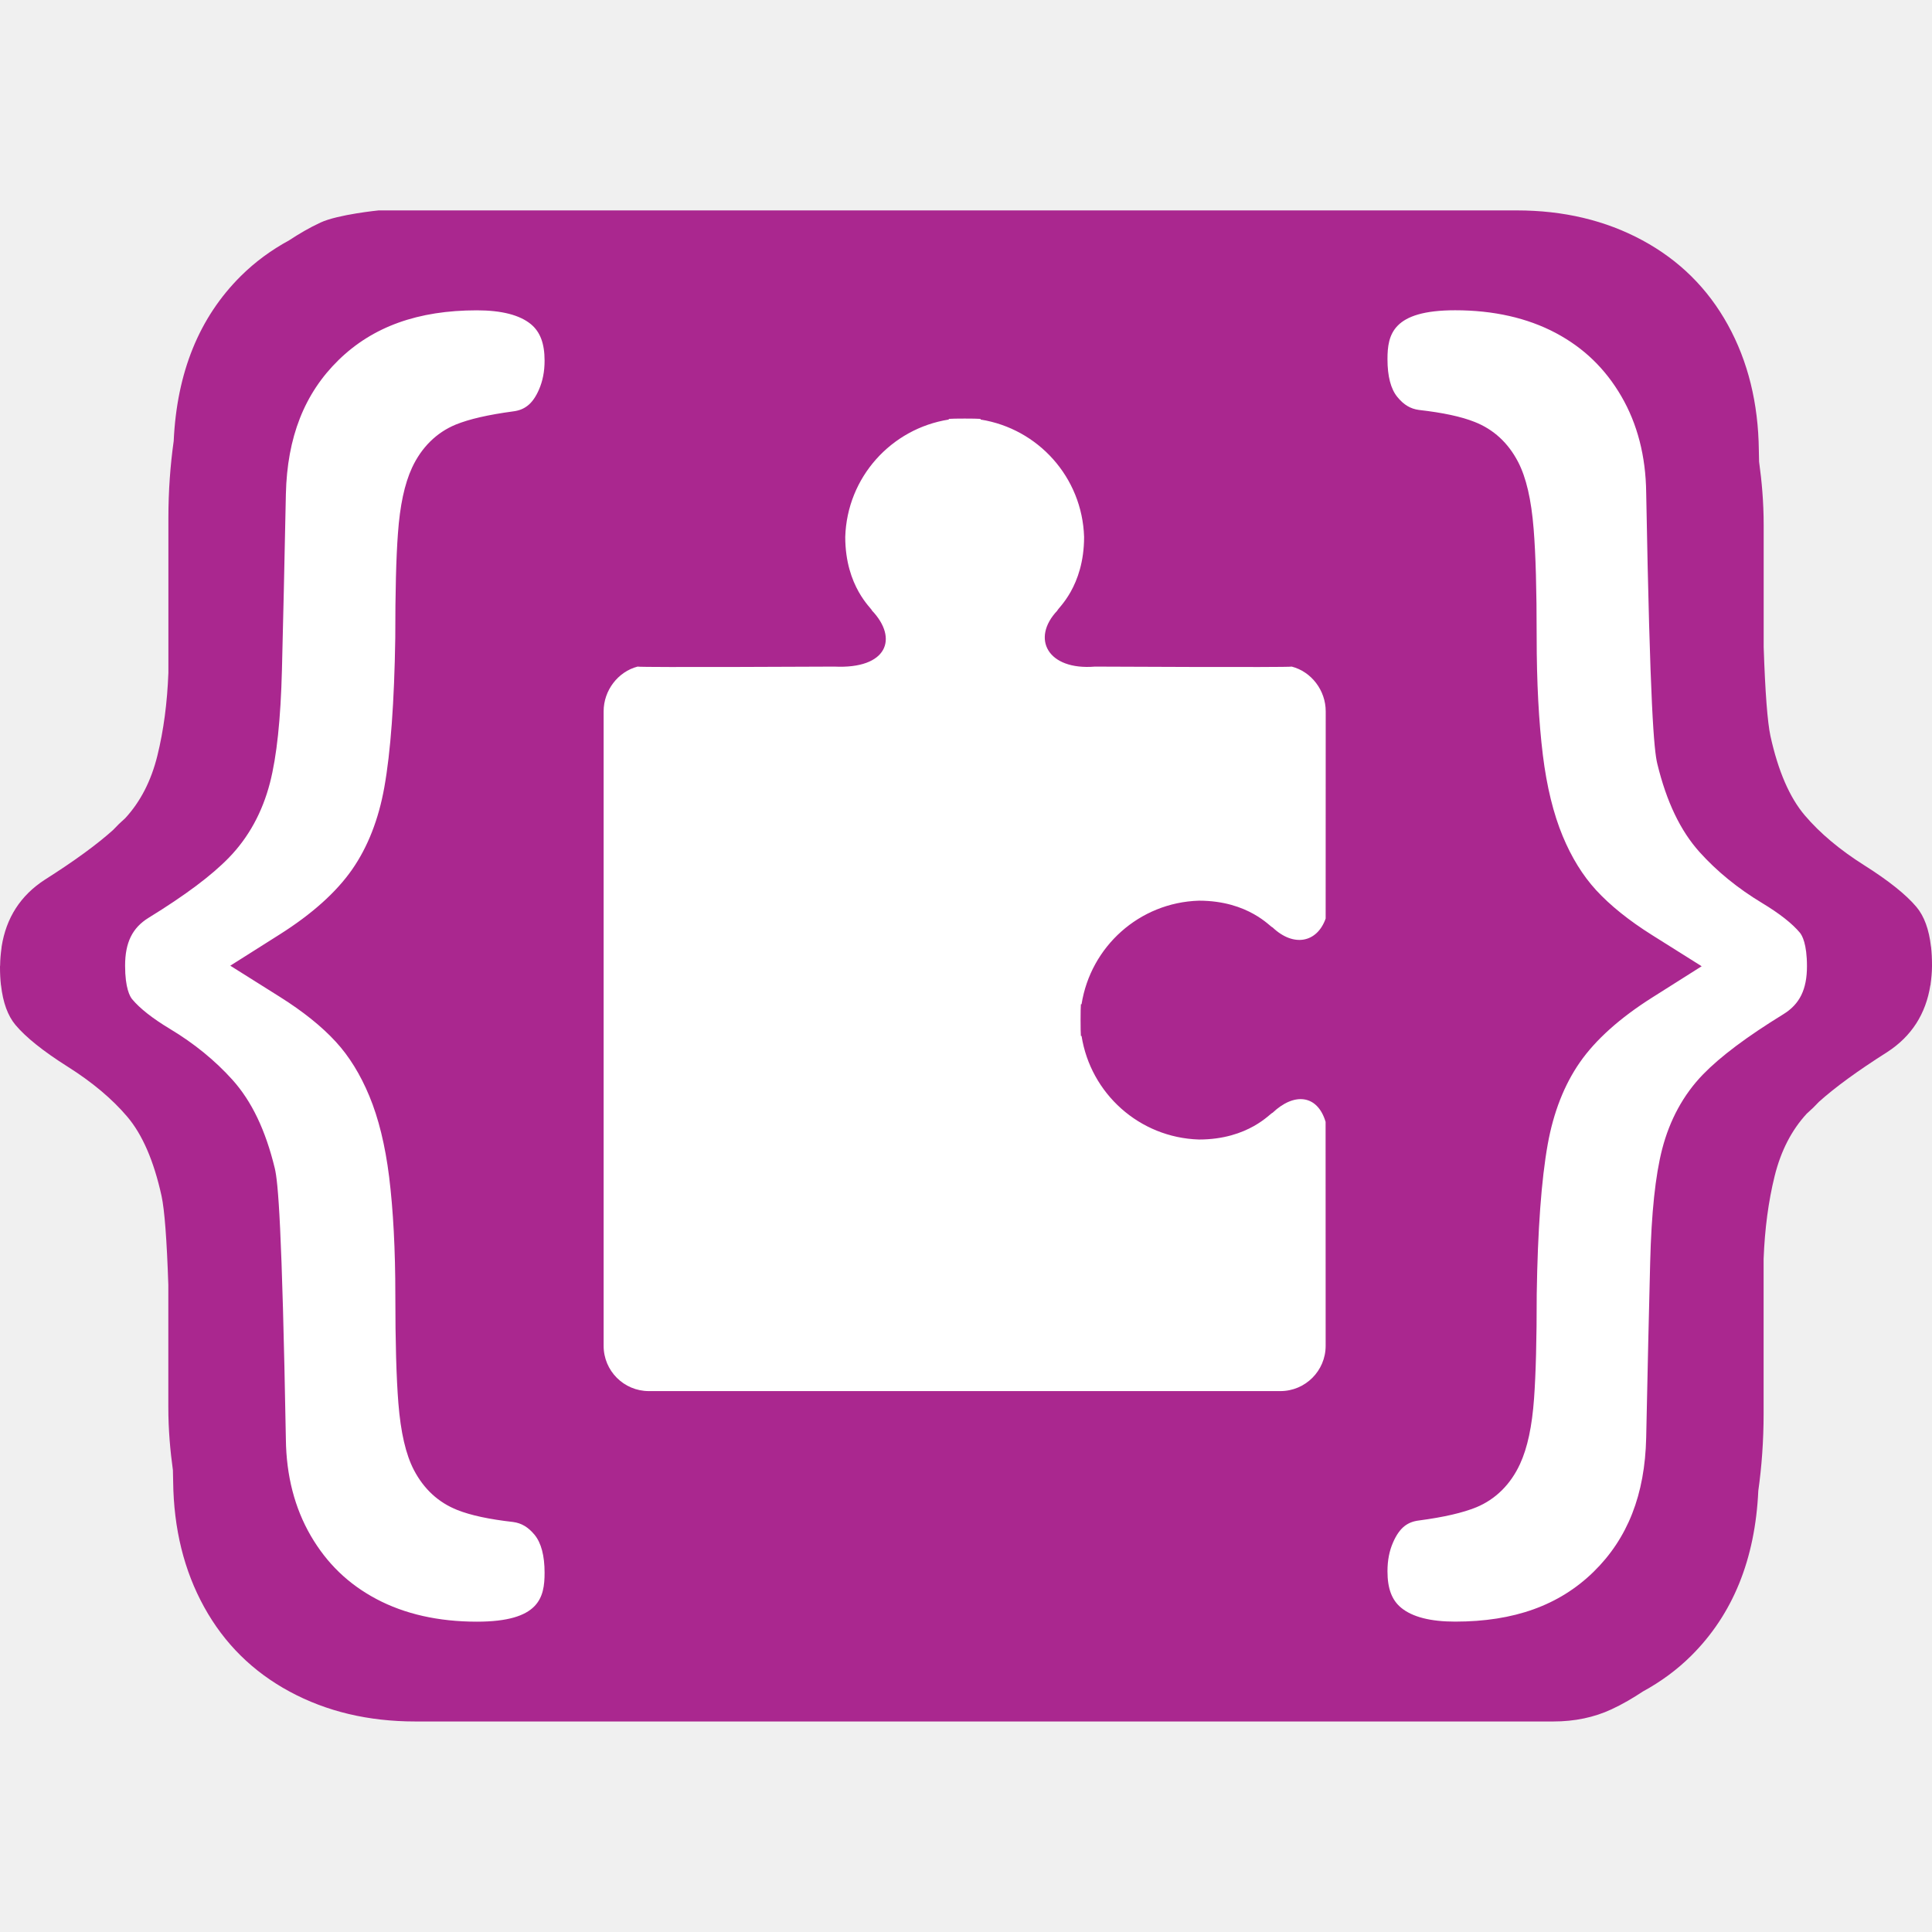
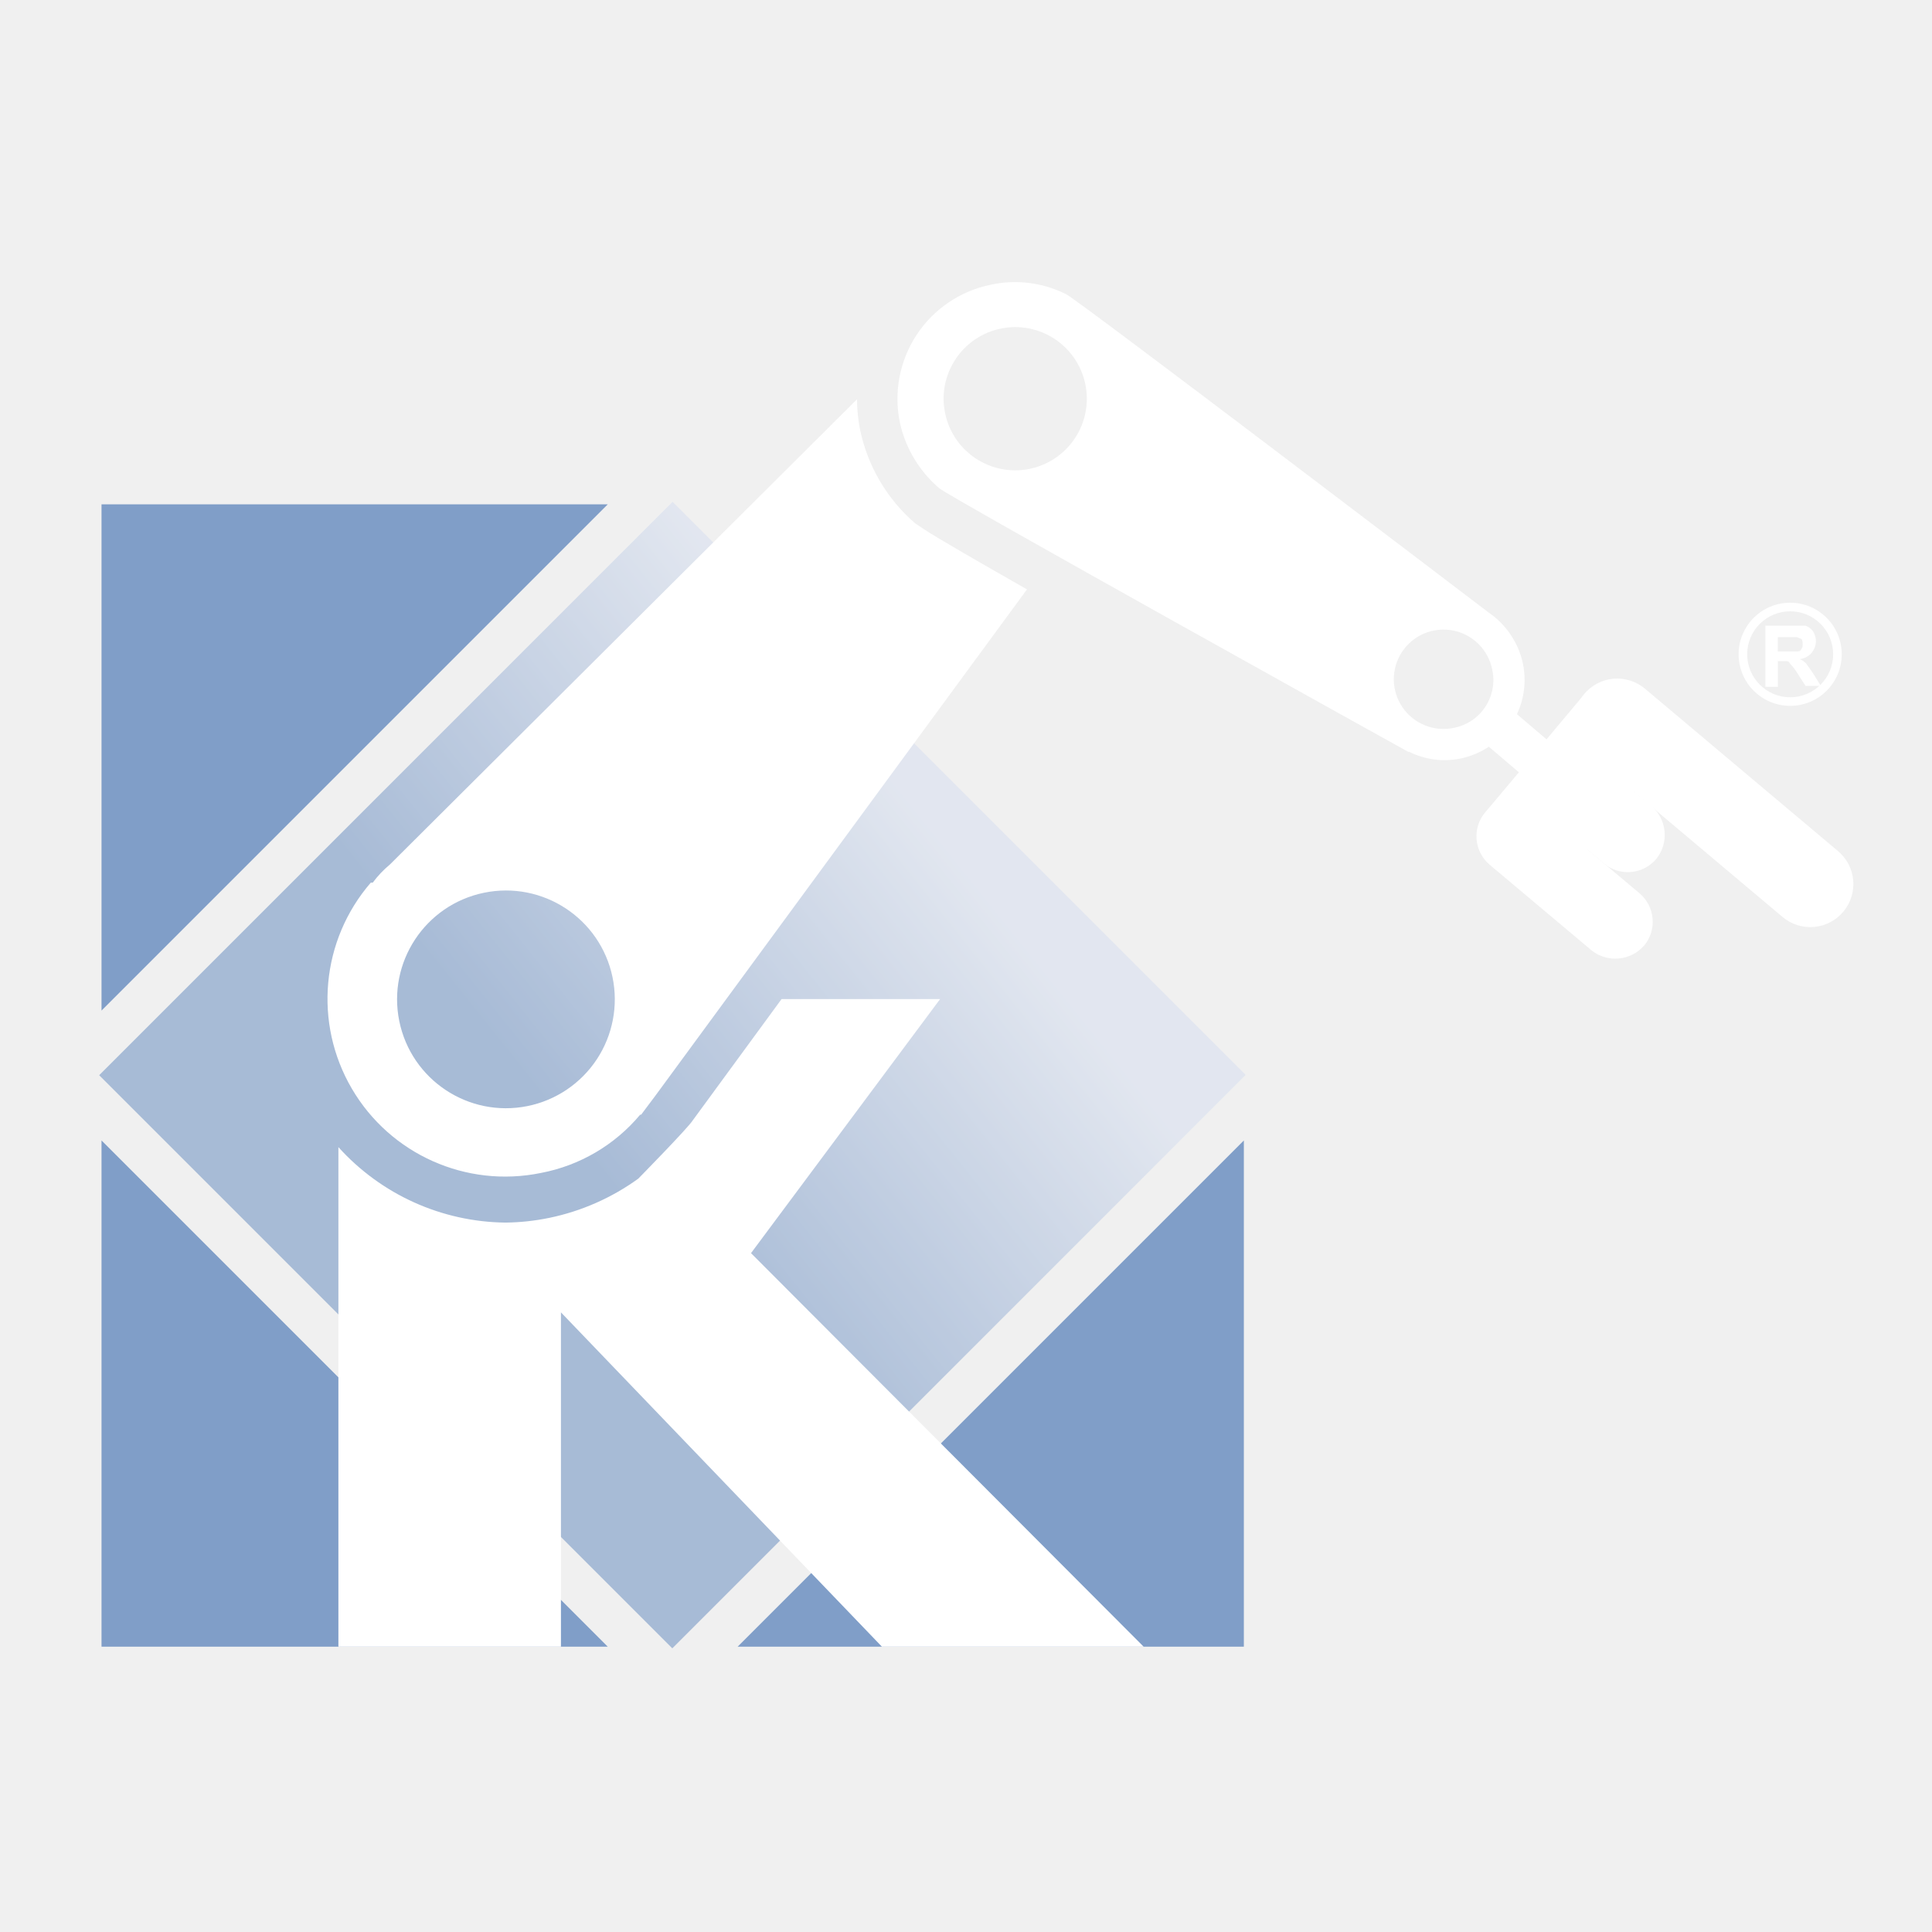
- <svg xmlns="http://www.w3.org/2000/svg" version="1.1" x="0px" y="0px" viewBox="0 0 32 32" style="enable-background:new 0 0 32 32;" xml:space="preserve" id="svg2">
-   <defs id="defs17" />
+ <svg xmlns="http://www.w3.org/2000/svg" xmlns:xlink="http://www.w3.org/1999/xlink" version="1.1" x="0px" y="0px" viewBox="0 0 32 32" style="enable-background:new 0 0 32 32;" xml:space="preserve" id="svg2">
+   <defs id="defs17">
+     <mask id="mask" x="0" y="23.07" width="120" height="120.01" maskUnits="userSpaceOnUse">
+       <rect class="cls-1" x="17.6" y="40.6" width="84.9" height="84.86" transform="rotate(-45,60.03473,83.1328)" id="rect9" />
+     </mask>
+     <linearGradient id="未命名漸層_14" x1="878.84" y1="298.2" x2="840.22" y2="329.1" gradientTransform="rotate(45,742.7153,-750.8573)" gradientUnits="userSpaceOnUse">
+       <stop offset="0" stop-color="#dae1ef" id="stop12" />
+       <stop offset="1" stop-color="#809ec8" id="stop14" />
+     </linearGradient>
+     <linearGradient xlink:href="#未命名漸層_14" id="linearGradient2865" gradientUnits="userSpaceOnUse" gradientTransform="matrix(0.1118641,0.1118641,-0.1118641,0.1118641,-63.79489,-110.5439)" x1="878.84" y1="298.2" x2="840.22" y2="329.1" />
+   </defs>
  <style type="text/css" id="style4">
	.icon_x002D_canvas_x002D_transparent{opacity:0;fill:#F6F6F6;}
	.st0{fill:#AA278F;}
	.st1{fill:#FFFFFF;}
</style>
-   <g id="canvas">
-     <path class="icon_x002D_canvas_x002D_transparent" d="M16-20H0v-16h16V-20z M32,0H0v32h32V0z M48,100H0V52h48V100z M64,184H0v-64   h64V184z M116,32H84V0h32V32z M100-36H84v16h16V-36z M132,52H84v48h48V52z M148,120H84v64h64V120z" id="path7" />
+   <rect class="cls-4" x="-11.431" y="13.754" width="13.431" height="13.425" transform="rotate(-45)" id="rect27-4" style="opacity:0.65;fill:url(#linearGradient2865);stroke-width:0.158" />
+   <g id="canvas" transform="translate(-167.0282,131.0025)">
+     <path class="icon_x002D_canvas_x002D_transparent" d="M 16,-20 H 0 V -36 H 16 Z M 32,0 H 0 V 32 H 32 Z M 48,100 H 0 V 52 h 48 z m 16,84 H 0 V 120 H 64 Z M 116,32 H 84 V 0 h 32 z M 100,-36 H 84 v 16 h 16 z m 32,88 H 84 v 48 h 48 z m 16,68 H 84 v 64 h 64 z" id="path7" />
  </g>
-   <g id="iconBg">
-     <path class="st0" d="m 32,15.994 0,-0.005 0,-0.006 c 0,-0.108 -0.005,-0.209 -0.016,-0.303 l -0.001,0 C 31.951,15.395 31.871,15.176 31.744,15.024 31.573,14.82 31.285,14.589 30.88,14.333 30.474,14.077 30.145,13.801 29.894,13.506 29.642,13.21 29.452,12.772 29.324,12.19 29.275,11.963 29.237,11.471 29.212,10.717 l 0,-2.021 c 0,-0.38 -0.031,-0.723 -0.076,-1.049 C 29.135,7.584 29.134,7.524 29.132,7.459 29.123,6.677 28.952,5.984 28.619,5.381 28.286,4.777 27.814,4.31 27.203,3.98 26.592,3.65 25.898,3.485 25.122,3.485 l -18.846,0 -0.005,0 c 0,0 -0.674,0.067 -0.962,0.201 C 5.125,3.771 4.954,3.872 4.788,3.981 4.496,4.14 4.229,4.334 3.99,4.571 3.297,5.259 2.929,6.172 2.877,7.305 2.821,7.703 2.789,8.128 2.789,8.588 l 0,2.558 c -0.019,0.495 -0.079,0.953 -0.183,1.373 -0.104,0.419 -0.282,0.762 -0.532,1.033 -0.071,0.062 -0.138,0.127 -0.202,0.196 -0.265,0.238 -0.638,0.511 -1.13,0.823 -0.404,0.262 -0.64,0.633 -0.715,1.108 l 0,0 C 0.026,15.686 0.026,15.694 0.025,15.702 0.012,15.794 0.003,15.889 0.002,15.989 0.001,15.995 0,16 0,16.006 l 0,0.005 0,0.006 c 0,0.108 0.005,0.209 0.016,0.303 l 0.001,0 c 0.032,0.285 0.112,0.504 0.239,0.656 0.171,0.204 0.459,0.435 0.864,0.691 0.406,0.256 0.735,0.532 0.986,0.827 0.252,0.296 0.442,0.734 0.57,1.316 0.049,0.227 0.087,0.719 0.112,1.473 l 0,2.019 c 0,0.38 0.031,0.723 0.076,1.049 0.001,0.063 0.002,0.123 0.004,0.188 0.009,0.782 0.18,1.475 0.513,2.078 0.333,0.604 0.805,1.071 1.416,1.401 0.611,0.33 1.305,0.495 2.081,0.495 l 18.852,0 c 0.35,0 0.673,-0.067 0.961,-0.201 0.184,-0.085 0.356,-0.187 0.521,-0.296 0.291,-0.159 0.559,-0.353 0.798,-0.59 0.693,-0.688 1.061,-1.601 1.113,-2.734 0.056,-0.398 0.088,-0.823 0.088,-1.283 l 0,-2.558 c 0.019,-0.495 0.079,-0.953 0.183,-1.373 0.104,-0.419 0.282,-0.762 0.532,-1.033 0.071,-0.062 0.138,-0.127 0.202,-0.196 0.265,-0.238 0.638,-0.511 1.13,-0.823 0.404,-0.262 0.64,-0.633 0.715,-1.108 l 0.002,0 c 10e-4,-0.007 10e-4,-0.015 0.002,-0.023 C 31.99,16.203 31.999,16.108 32,16.008 31.999,16.005 32,16 32,15.994 Z" id="path10" style="fill:#aa278f" />
-   </g>
-   <g id="iconFg">
-     <path class="st1" d="m 27.366,16.522 0.819,-0.518 -0.821,-0.516 c -0.382,-0.24 -0.693,-0.49 -0.927,-0.744 -0.221,-0.241 -0.408,-0.543 -0.554,-0.896 -0.153,-0.368 -0.264,-0.819 -0.328,-1.339 -0.068,-0.551 -0.103,-1.21 -0.103,-1.961 0,-0.781 -0.016,-1.365 -0.05,-1.786 C 25.363,8.273 25.279,7.91 25.144,7.65 24.98,7.335 24.738,7.112 24.426,6.989 24.203,6.9 23.899,6.835 23.502,6.79 23.361,6.771 23.251,6.705 23.146,6.577 23.036,6.444 22.981,6.233 22.981,5.95 c 0,-0.41 0.086,-0.811 1.121,-0.811 0.636,0 1.196,0.127 1.666,0.376 0.464,0.247 0.818,0.589 1.085,1.046 0.267,0.458 0.406,0.995 0.413,1.597 0.064,3.554 0.129,4.265 0.184,4.492 0.153,0.63 0.382,1.109 0.701,1.464 0.287,0.319 0.635,0.602 1.035,0.843 0.29,0.175 0.501,0.341 0.627,0.493 0.035,0.043 0.116,0.181 0.116,0.554 0,0.383 -0.12,0.628 -0.39,0.794 -0.606,0.373 -1.041,0.699 -1.331,0.997 -0.324,0.334 -0.552,0.752 -0.678,1.24 -0.112,0.437 -0.177,1.05 -0.198,1.875 -0.02,0.773 -0.042,1.741 -0.066,2.904 -0.021,0.941 -0.306,1.668 -0.873,2.222 -0.568,0.554 -1.317,0.823 -2.291,0.823 -0.409,0 -0.71,-0.077 -0.895,-0.23 -0.155,-0.128 -0.226,-0.32 -0.226,-0.604 0,-0.179 0.03,-0.336 0.093,-0.479 0.053,-0.122 0.117,-0.212 0.188,-0.268 0.068,-0.053 0.143,-0.082 0.24,-0.094 0.414,-0.055 0.725,-0.127 0.951,-0.219 0.317,-0.131 0.567,-0.378 0.723,-0.716 0.124,-0.269 0.2,-0.625 0.233,-1.089 0.029,-0.402 0.044,-0.968 0.044,-1.725 0.016,-1.061 0.077,-1.896 0.182,-2.481 0.095,-0.53 0.274,-0.987 0.533,-1.359 0.261,-0.375 0.665,-0.736 1.198,-1.073 z m -16.618,6.519 10.458,0 c 0.415,0 0.751,-0.336 0.751,-0.751 l -0.001,-3.709 c -0.134,-0.449 -0.518,-0.492 -0.878,-0.15 -0.033,0 -0.393,0.443 -1.22,0.443 -0.988,-0.031 -1.794,-0.763 -1.944,-1.715 l -0.011,0 c -0.007,-0.07 -0.007,-0.456 0,-0.526 l 0.011,0 c 0.15,-0.953 0.956,-1.685 1.944,-1.715 0.827,0 1.187,0.443 1.22,0.443 0.35,0.332 0.738,0.252 0.879,-0.147 l 10e-4,-3.432 c 0,-0.349 -0.239,-0.657 -0.562,-0.741 -0.061,0.016 -3.259,0 -3.259,0 -0.786,0.065 -1.063,-0.466 -0.624,-0.928 0,-0.033 0.443,-0.393 0.443,-1.22 C 17.925,7.905 17.193,7.099 16.241,6.949 l 0,-0.011 c -0.07,-0.007 -0.456,-0.007 -0.526,0 l 0,0.011 C 14.762,7.099 14.03,7.905 14,8.893 c 0,0.827 0.443,1.187 0.443,1.22 0.439,0.462 0.254,0.97 -0.624,0.928 0,0 -3.198,0.016 -3.259,0 -0.323,0.084 -0.562,0.393 -0.562,0.741 l 0,10.508 c -10e-4,0.415 0.335,0.751 0.75,0.751 z M 4.551,19.349 c 0.055,0.227 0.12,0.938 0.184,4.492 0.007,0.602 0.146,1.138 0.413,1.597 0.267,0.458 0.622,0.8 1.085,1.046 0.47,0.25 1.03,0.376 1.666,0.376 1.035,0 1.121,-0.4 1.121,-0.811 0,-0.283 -0.056,-0.493 -0.165,-0.627 C 8.749,25.294 8.639,25.228 8.499,25.209 8.102,25.164 7.798,25.099 7.574,25.01 7.262,24.886 7.021,24.664 6.856,24.349 6.721,24.09 6.637,23.726 6.598,23.237 6.565,22.816 6.548,22.232 6.548,21.451 6.548,20.7 6.513,20.041 6.445,19.49 6.38,18.97 6.27,18.52 6.116,18.151 5.969,17.797 5.783,17.495 5.562,17.255 5.329,17.001 5.017,16.751 4.635,16.511 L 3.814,15.995 4.633,15.477 C 5.166,15.14 5.569,14.779 5.832,14.402 6.091,14.03 6.27,13.573 6.365,13.043 6.47,12.458 6.531,11.624 6.547,10.562 6.547,9.805 6.561,9.239 6.591,8.837 6.624,8.373 6.7,8.017 6.824,7.748 6.98,7.411 7.23,7.164 7.547,7.033 7.773,6.941 8.084,6.87 8.498,6.814 8.595,6.802 8.67,6.773 8.738,6.72 8.81,6.665 8.874,6.575 8.927,6.453 8.989,6.31 9.02,6.154 9.02,5.974 9.02,5.69 8.948,5.498 8.794,5.37 8.608,5.217 8.307,5.14 7.899,5.14 6.925,5.14 6.176,5.409 5.608,5.963 5.041,6.517 4.756,7.244 4.735,8.185 4.711,9.348 4.69,10.316 4.67,11.089 c -0.021,0.825 -0.086,1.438 -0.198,1.875 -0.126,0.488 -0.354,0.905 -0.679,1.24 -0.289,0.298 -0.725,0.624 -1.331,0.997 -0.27,0.166 -0.39,0.41 -0.39,0.794 0,0.373 0.081,0.511 0.116,0.554 0.127,0.153 0.338,0.319 0.627,0.493 0.4,0.24 0.748,0.524 1.035,0.843 0.319,0.355 0.548,0.834 0.701,1.464 z" id="path13" style="fill:#ffffff" />
-   </g>
+   <polygon class="cls-2" points="53.2,23.3 0.2,76.3 0.2,23.3 " id="polygon21" style="fill:#809ec8" transform="matrix(0.1581998,0,0,0.1581998,1.649838,4.667446)" />
+   <polygon class="cls-2" points="53.2,142.9 0.2,89.9 0.2,142.9 " id="polygon23" style="fill:#809ec8" transform="matrix(0.1581998,0,0,0.1581998,1.649838,4.667446)" />
+   <polygon class="cls-2" points="66.8,142.9 119.8,89.9 119.8,142.9 " id="polygon25" style="fill:#809ec8" transform="matrix(0.1581998,0,0,0.1581998,1.649838,4.667446)" />
+   <path class="cls-5" d="m 12.439,20.756 3.132,-4.208 H 12.945 l -1.471,2.009 c -0.079,0.127 -0.902,0.965 -0.902,0.965 a 3.844,3.844 0 0 1 -1.471,0.649 3.797,3.797 0 0 1 -0.728,0.079 3.781,3.781 0 0 1 -2.768,-1.25 v 8.274 H 9.291 V 21.737 l 5.316,5.537 h 4.335 z" id="path31" style="fill:#ffffff;stroke-width:0.158" />
+   <rect class="cls-5" x="6.564" y="26.487" width="0.712" height="2.731" transform="rotate(-49.6)" id="rect33" style="fill:#ffffff;stroke-width:0.158" />
+   <path class="cls-5" d="m 25.222,10.98 a 1.376,1.376 0 0 0 -0.57,-0.838 c 0,0 -6.771,-5.157 -6.992,-5.268 v 0 a 1.883,1.883 0 0 0 -1.25,-0.158 1.93,1.93 0 0 0 -1.503,2.294 1.993,1.993 0 0 0 0.649,1.076 v 0 c 0.19,0.158 7.736,4.35 7.768,4.366 h 0.016 a 1.313,1.313 0 0 0 0.854,0.111 1.329,1.329 0 0 0 1.028,-1.582 z M 17.043,7.768 a 1.186,1.186 0 1 1 0.933,-1.408 1.186,1.186 0 0 1 -0.933,1.408 z m 7.04,4.287 a 0.823,0.823 0 1 1 0.633,-0.965 0.807,0.807 0 0 1 -0.633,0.965 z" id="path35" style="fill:#ffffff;stroke-width:0.158" />
+   <path class="cls-5" d="m 30.537,15.093 a 0.712,0.712 0 0 1 -1.012,0.095 l -3.196,-2.689 a 0.712,0.712 0 0 1 -0.095,-0.997 v 0 a 0.712,0.712 0 0 1 1.012,-0.095 l 3.196,2.689 a 0.712,0.712 0 0 1 0.095,0.997 z" id="path37" style="fill:#ffffff;stroke-width:0.158" />
+   <path class="cls-5" d="m 27.436,14.223 a 0.617,0.617 0 0 1 -0.87,0.079 L 25.459,13.368 a 0.617,0.617 0 0 1 -0.079,-0.854 v 0 a 0.617,0.617 0 0 1 0.87,-0.079 l 1.107,0.918 a 0.633,0.633 0 0 1 0.079,0.87 z" id="path39" style="fill:#ffffff;stroke-width:0.158" />
+   <path class="cls-5" d="m 27.231,15.662 a 0.633,0.633 0 0 1 -0.87,0.079 L 24.668,14.318 a 0.617,0.617 0 0 1 -0.063,-0.87 v 0 a 0.617,0.617 0 0 1 0.854,-0.079 l 1.693,1.424 a 0.617,0.617 0 0 1 0.079,0.87 z" id="path41" style="fill:#ffffff;stroke-width:0.158" />
+   <polygon class="cls-5" points="153.5,62.4 163.2,50.1 155.6,43 145.2,55.4 " id="polygon43" style="fill:#ffffff" transform="matrix(0.1581998,0,0,0.1581998,1.649838,4.667446)" />
+   <path class="cls-5" d="m 15.302,8.765 v 0 l -0.142,-0.095 A 2.8,2.8 0 0 1 14.243,7.104 2.579,2.579 0 0 1 14.195,6.613 L 6.459,14.318 a 1.724,1.724 0 0 0 -0.285,0.301 h -0.032 a 2.943,2.943 0 0 0 2.816,4.809 2.832,2.832 0 0 0 1.645,-0.965 h 0.016 l 0.237,-0.316 6.154,-8.385 C 16.204,9.303 15.571,8.939 15.302,8.765 Z M 8.737,18.32 a 1.803,1.803 0 1 1 1.408,-2.136 1.803,1.803 0 0 1 -1.408,2.136 z" id="path45" style="fill:#ffffff;stroke-width:0.158" />
+   <path class="cls-5" d="m 29.651,9.983 a 0.854,0.854 0 1 0 0.854,0.854 0.854,0.854 0 0 0 -0.854,-0.854 z m 0,1.566 a 0.712,0.712 0 1 1 0.712,-0.712 0.712,0.712 0 0 1 -0.712,0.712 z" id="path89" style="fill:#ffffff;stroke-width:0.158" />
+   <path class="cls-5" d="m 29.24,11.375 v -1.012 h 0.664 a 0.269,0.269 0 0 1 0.127,0.095 0.316,0.316 0 0 1 0.047,0.174 0.332,0.332 0 0 1 -0.079,0.19 0.316,0.316 0 0 1 -0.19,0.095 0.285,0.285 0 0 1 0.111,0.079 l 0.111,0.158 0.127,0.206 h -0.253 l -0.142,-0.221 a 0.712,0.712 0 0 0 -0.111,-0.142 c -0.016,-0.032 -0.032,-0.047 -0.063,-0.047 h -0.142 v 0.427 z m 0.206,-0.585 h 0.332 c 0.032,0 0.047,-0.016 0.063,-0.047 a 0.111,0.111 0 0 0 0.016,-0.079 0.142,0.142 0 0 0 -0.016,-0.079 l -0.079,-0.032 h -0.316 z" id="path91" style="fill:#ffffff;stroke-width:0.158" />
</svg>
